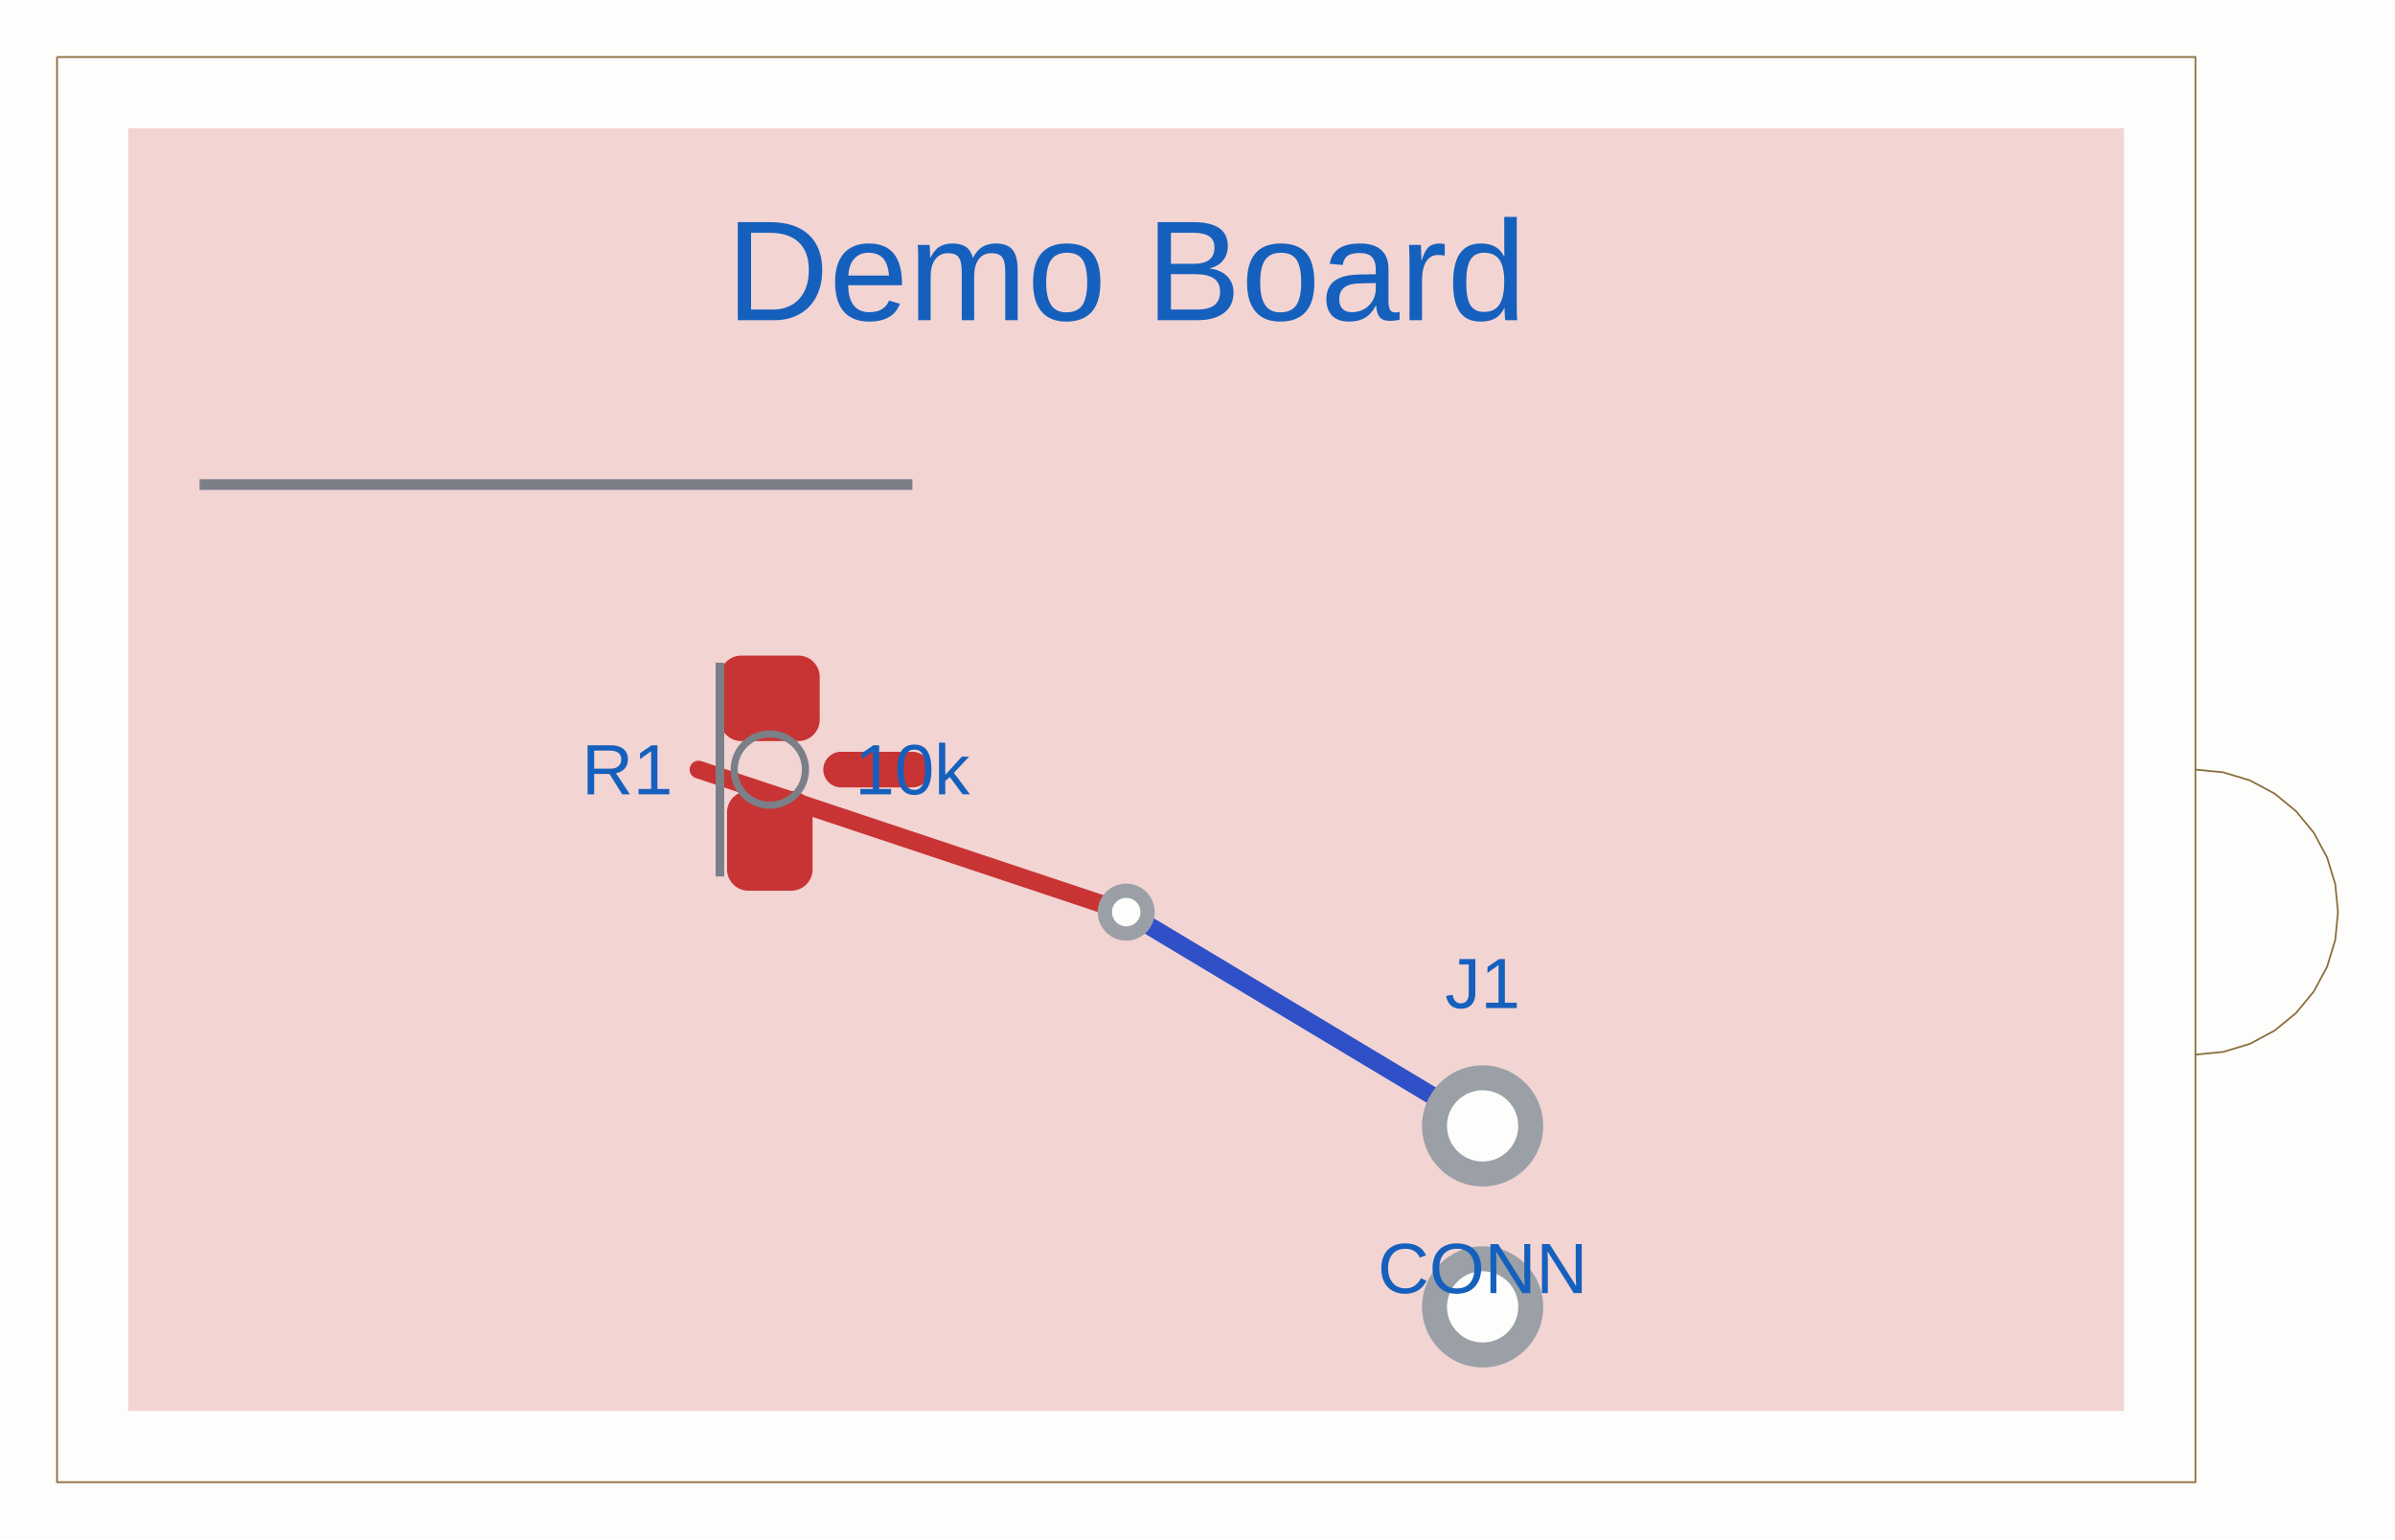
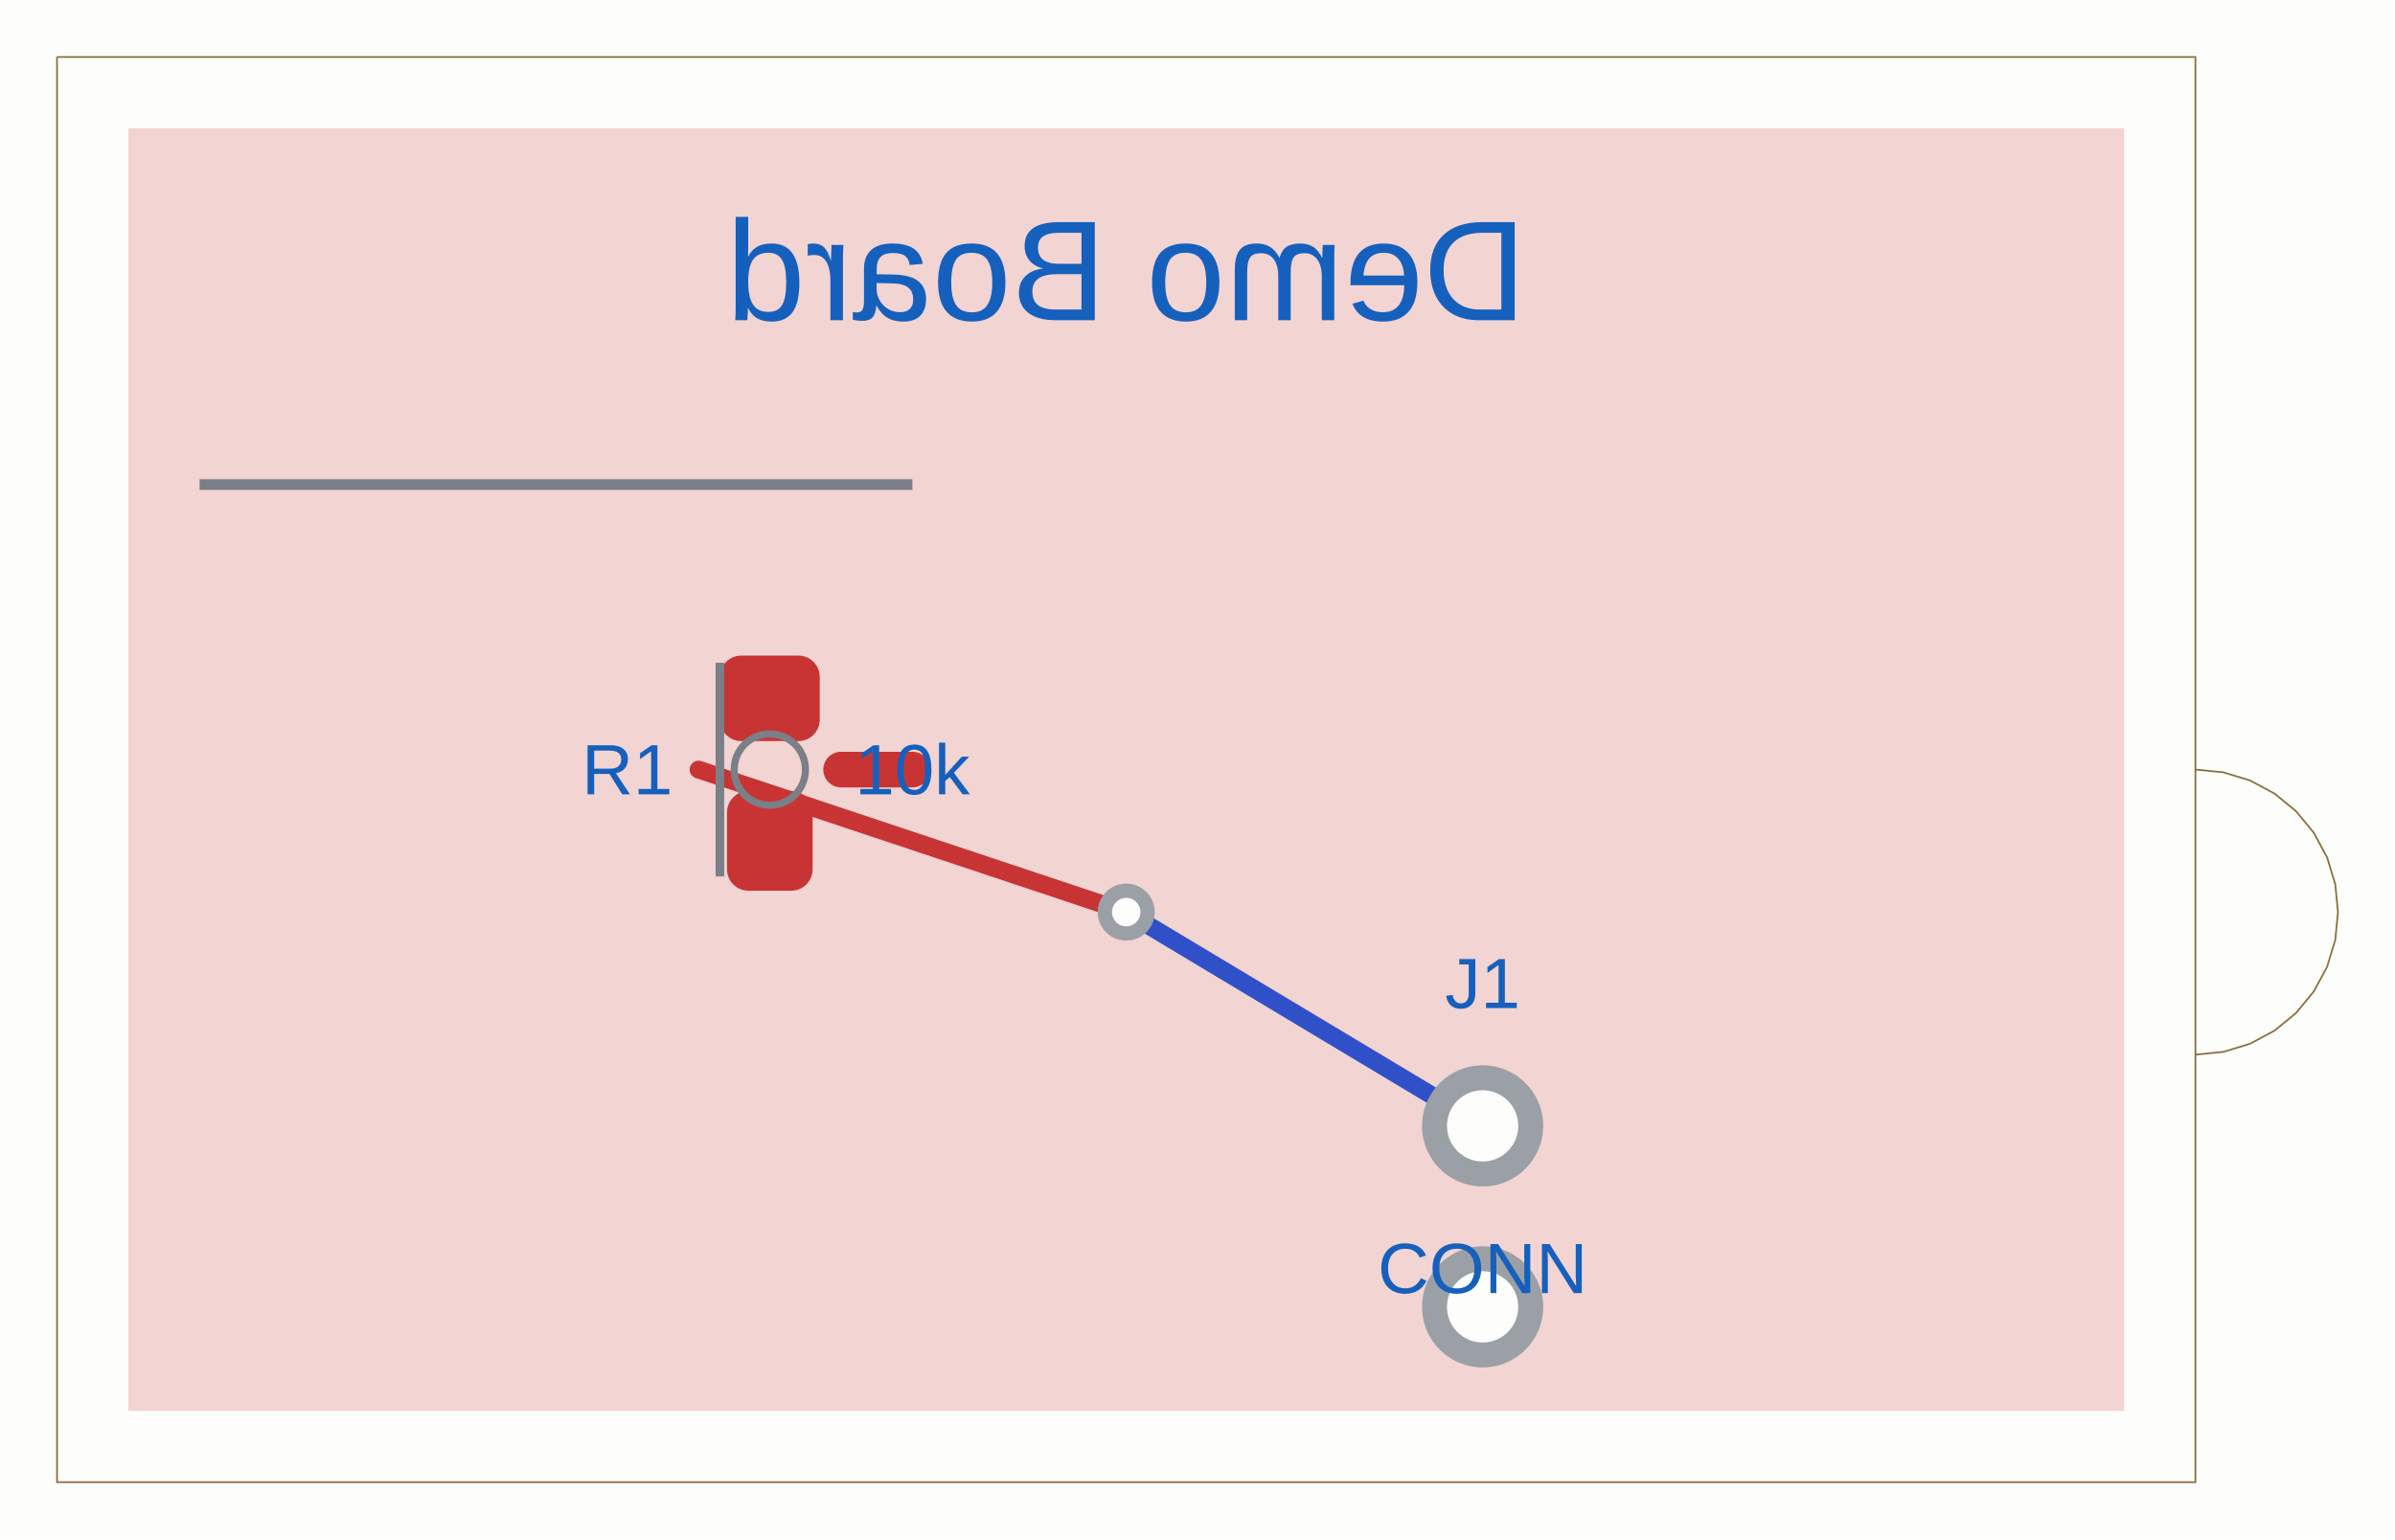
<svg xmlns="http://www.w3.org/2000/svg" width="1680.0" height="1080.0" viewBox="0 0 1680.0 1080.0" font-family="Arial, 'Liberation Sans', Helvetica, sans-serif">
  <rect x="0.0" y="0.0" width="1680.0" height="1080.0" fill="#fdfdfb" />
  <g class="zones-front">
    <polygon points="90.0,90.0 1490.0,90.0 1490.0,990.0 90.0,990.0" fill="#c83434" fill-opacity="0.2" stroke="none" />
  </g>
  <g class="copper-back" data-layer="B.Cu">
    <line x1="790.0" y1="640.0" x2="1040.0" y2="790.0" stroke="#3050c8" stroke-width="12.5" stroke-linecap="round" />
  </g>
  <g class="copper-front" data-layer="F.Cu">
    <line x1="590.0" y1="540.0" x2="640.0" y2="540.0" stroke="#c83434" stroke-width="25.0" stroke-linecap="round" />
    <line x1="490.0" y1="540.0" x2="790.0" y2="640.0" stroke="#c83434" stroke-width="12.5" stroke-linecap="round" />
    <rect x="510.0" y="555.0" width="60.0" height="70.0" fill="#c83434" rx="15.0" />
    <rect x="510.0" y="455.0" width="60.0" height="70.0" fill="#c83434" transform="rotate(-90.0 540.0 490.0)" rx="15.0" />
  </g>
  <g class="through">
    <circle cx="790.0" cy="640.0" r="20.0" fill="#9aa0a6" />
    <circle cx="790.0" cy="640.0" r="10.0" fill="#fdfdfb" />
    <circle cx="1040.0" cy="790.0" r="42.5" fill="#9aa0a6" />
    <circle cx="1040.0" cy="790.0" r="25.0" fill="#fdfdfb" />
    <circle cx="1040.0" cy="917.0" r="42.5" fill="#9aa0a6" />
    <circle cx="1040.0" cy="917.0" r="25.0" fill="#fdfdfb" />
  </g>
  <g class="edge">
    <polyline fill="none" stroke="#8a6d3b" stroke-width="1.2" points="40.0,40.0 1540.0,40.0 1540.0,1040.0 40.0,1040.0 40.0,40.0" />
    <polyline fill="none" stroke="#8a6d3b" stroke-width="1.2" points="1540.0,540.0 1559.5,541.9 1578.3,547.6 1595.6,556.9 1610.7,569.3 1623.1,584.4 1632.4,601.7 1638.1,620.5 1640.0,640.0 1638.1,659.5 1632.4,678.3 1623.1,695.6 1610.7,710.7 1595.6,723.1 1578.3,732.4 1559.5,738.1 1540.0,740.0" />
  </g>
  <g class="silk">
    <g data-layer="F.SilkS">
      <polyline fill="none" stroke="#7a7f88" stroke-width="6.0" points="505.0,615.0 505.0,465.0" />
    </g>
    <g data-layer="F.SilkS">
      <circle fill="none" stroke="#7a7f88" stroke-width="5.0" cx="540.0" cy="540.0" r="25.0" />
    </g>
    <g data-layer="F.SilkS">
      <polyline fill="none" stroke="#7a7f88" stroke-width="7.5" points="140.0,340.0 640.0,340.0" />
    </g>
  </g>
  <g class="labels">
    <text x="440.0" y="540.0" fill="#1560bd" font-size="50.0" text-anchor="middle" dominant-baseline="central">R1</text>
    <text x="640.0" y="540.0" fill="#1560bd" font-size="50.0" text-anchor="middle" dominant-baseline="central">10k</text>
    <text x="1040.0" y="690.0" fill="#1560bd" font-size="50.0" text-anchor="middle" dominant-baseline="central">J1</text>
    <text x="1040.0" y="890.0" fill="#1560bd" font-size="50.0" text-anchor="middle" dominant-baseline="central">CONN</text>
-     <text x="790.0" y="190.0" fill="#1560bd" font-size="100.0" text-anchor="middle" dominant-baseline="central">Demo Board</text>
+     <text x="790.0" y="190.0" fill="#1560bd" font-size="100.0" text-anchor="middle" dominant-baseline="central" transform="translate(790.0 190.0) scale(-1 1) translate(-790.0 -190.0)">Demo Board</text>
  </g>
</svg>
